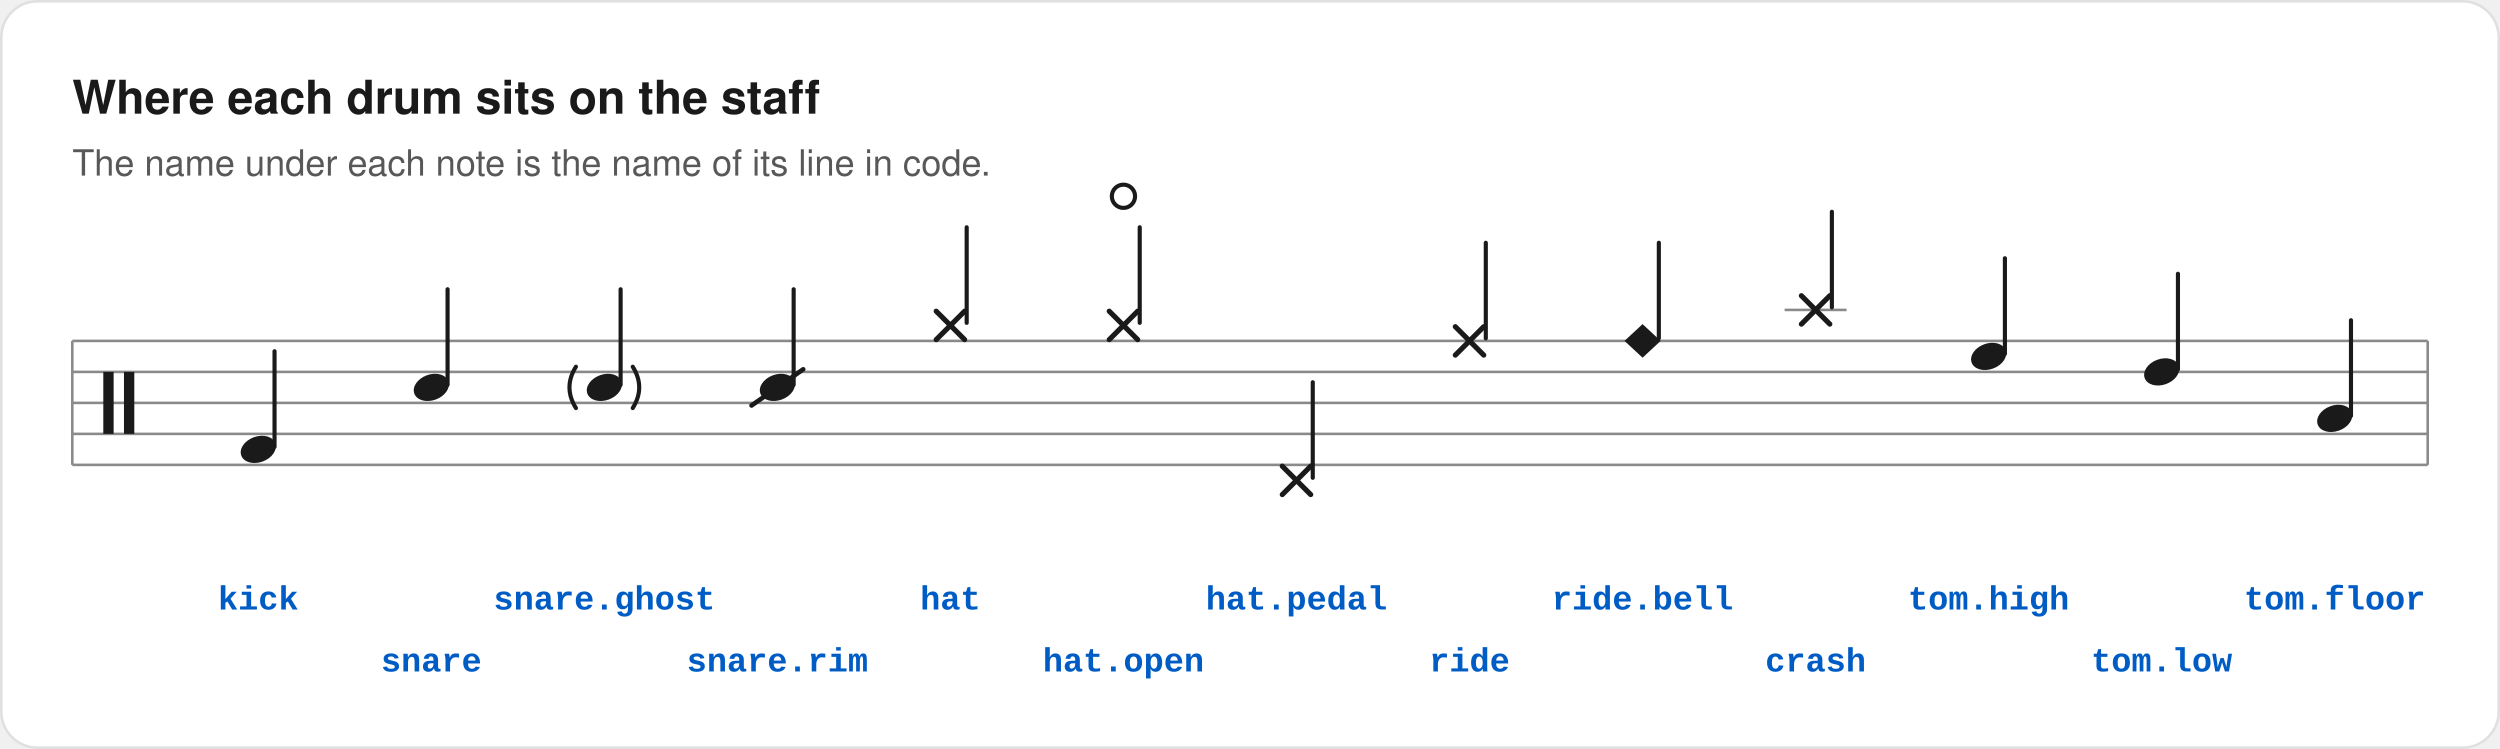
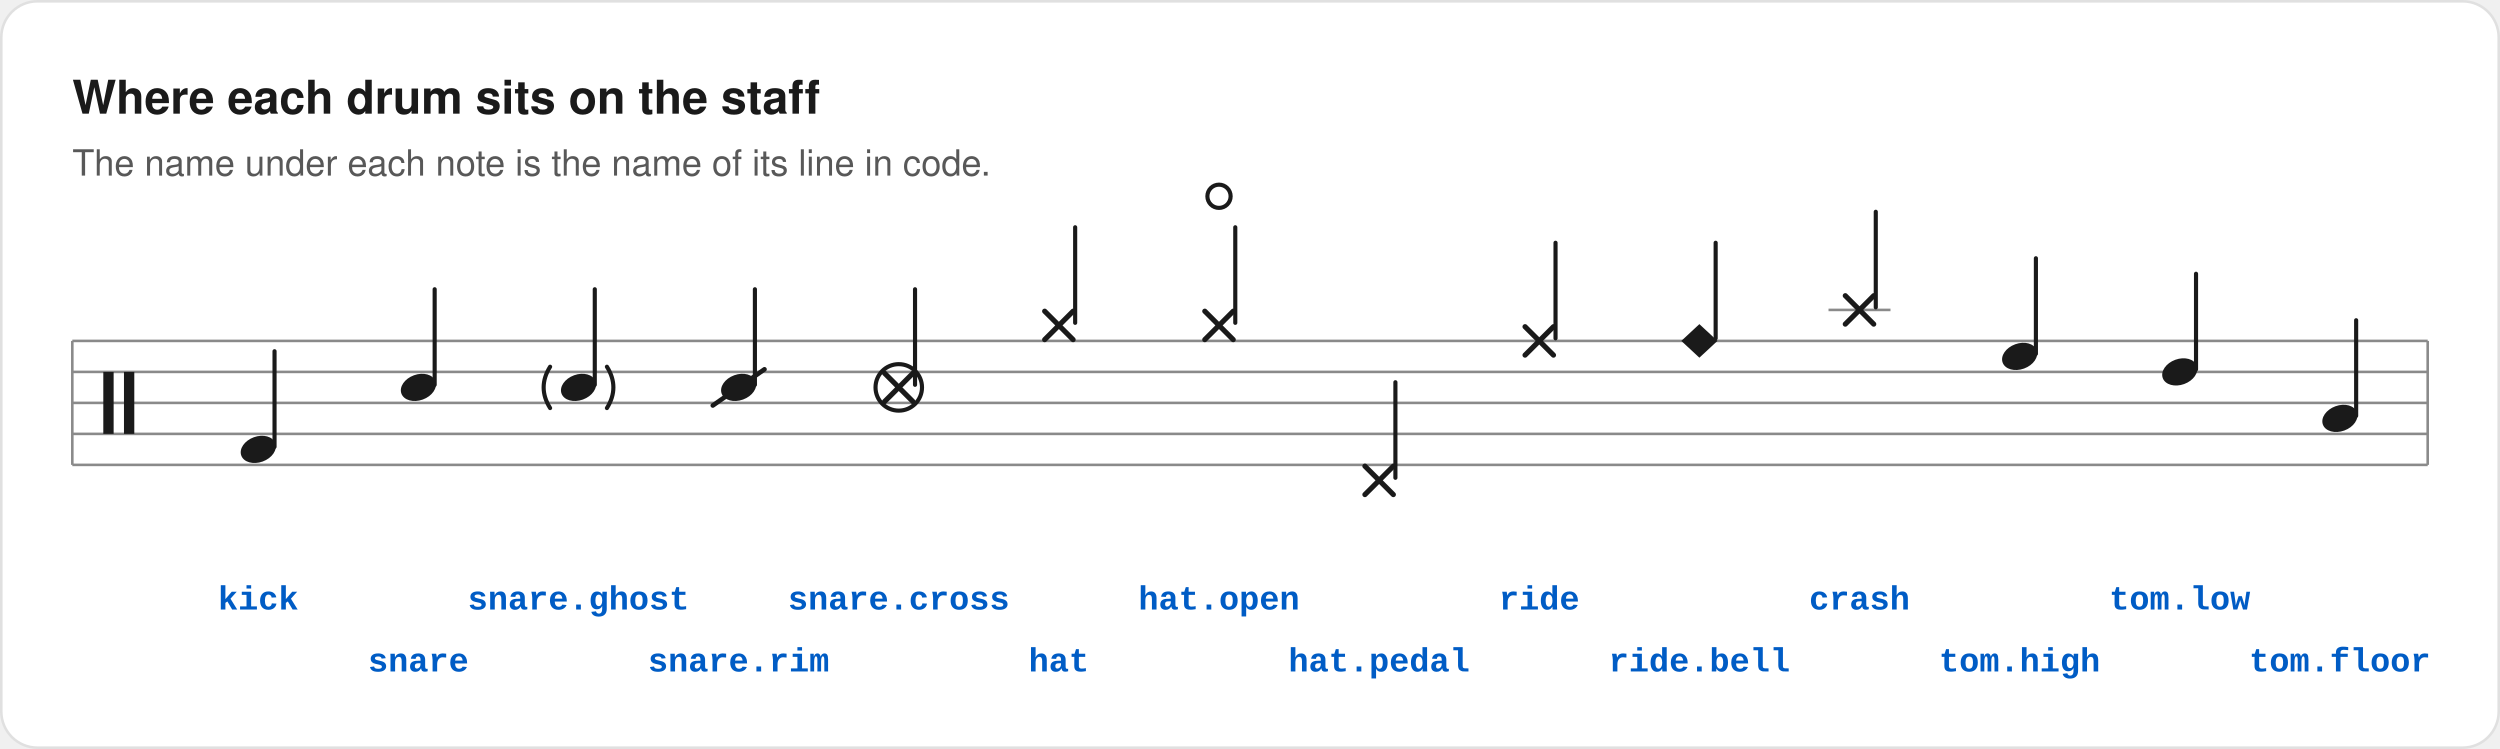
<svg xmlns="http://www.w3.org/2000/svg" width="968" height="290" viewBox="0 0 968 290" role="img">
  <style>
.card{fill:#ffffff;stroke:#e0e0e0}
.code{fill:#f5f5f5}
.m{font-family:ui-monospace,SFMono-Regular,Menlo,Consolas,'Liberation Mono',monospace;font-size:15px}
.s{font-family:-apple-system,BlinkMacSystemFont,'Segoe UI',Helvetica,Arial,sans-serif;font-size:14px;fill:#1a1a1a}
.h{font-family:-apple-system,BlinkMacSystemFont,'Segoe UI',Helvetica,Arial,sans-serif;font-size:18px;font-weight:700;fill:#1a1a1a}
.dim{fill:#585858} .mute{fill:#8a8a8a}
.kw{fill:#6f42c1;font-weight:600} .val{fill:#032f62} .inst{fill:#005cc5;font-weight:700}
.word{fill:#8a4cd4} .step{fill:#1f8a5b} .com{fill:#8a8a8a;font-style:italic} .p{fill:#999}
.root{fill:#1a1a1a;font-weight:600} .ext{fill:#d97706} .bar{fill:#c5c5c5}
.wire{stroke:#c9d4e3;stroke-width:1.5;fill:none} .dot{fill:#1a73e8}
.cell{fill:#ececec} .alt{fill:#e1e7f0} .hit{fill:#1a73e8} .soft{fill:#8ab4f8}
.rule{stroke:#1a1a1a;stroke-width:2} .grid{stroke:#d0d0d0;stroke-width:1}
.brace{stroke:#1a73e8;stroke-width:2;fill:none} .accent{fill:#1a73e8}
.ink{fill:#1a1a1a} .pen{stroke:#1a1a1a;fill:none;stroke-linecap:round} .staff{stroke:#8a8a8a;stroke-width:1}
@media (prefers-color-scheme: dark) {
.card{fill:#21252b;stroke:#353b46} .code{fill:#1b1e23}
.s,.h{fill:#e1e4e8} .dim{fill:#aab1bf} .mute{fill:#7c828c}
.kw{fill:#c792ea} .val{fill:#9ecbff} .inst{fill:#82aaff} .word{fill:#d39bff}
.step{fill:#80e7b3} .com{fill:#6b7280} .p{fill:#6b7280} .root{fill:#e1e4e8}
.ext{fill:#ffcb6b} .bar{fill:#4a5163} .wire{stroke:#3d4656} .dot{fill:#7eb6ff}
.cell{fill:#2c313a} .alt{fill:#343c4a} .hit{fill:#4f8fea} .soft{fill:#2f5f9e}
.rule{stroke:#e1e4e8} .ink{fill:#e1e4e8} .pen{stroke:#e1e4e8} .staff{stroke:#7c828c} .grid{stroke:#3d4656} .brace{stroke:#7eb6ff} .accent{fill:#7eb6ff}
}
</style>
  <rect class="card" x="0.5" y="0.5" width="967" height="289" rx="14" />
  <text class="h" x="28" y="44">Where each drum sits on the staff</text>
  <text class="s dim" x="28" y="68">The name under each note is the name of its line in code.</text>
  <path class="staff" d="M28 132 H940" />
  <path class="staff" d="M28 144 H940" />
  <path class="staff" d="M28 156 H940" />
  <path class="staff" d="M28 168 H940" />
  <path class="staff" d="M28 180 H940" />
  <rect class="ink" x="40" y="144" width="4" height="24" />
  <rect class="ink" x="48" y="144" width="4" height="24" />
  <path class="staff" d="M28 132 V180 M940 132 V180" />
  <ellipse class="ink" cx="100" cy="174.0" rx="7" ry="5" transform="rotate(-20 100 174.0)" />
  <path class="pen" stroke-width="1.6" d="M106.3 173.0 V136.0" />
  <text class="m inst" x="100" y="236" text-anchor="middle" style="font-size:13px">kick</text>
-   <ellipse class="ink" cx="167" cy="150.0" rx="7" ry="5" transform="rotate(-20 167 150.0)" />
-   <path class="pen" stroke-width="1.6" d="M173.3 149.0 V112.0" />
-   <text class="m inst" x="167" y="260" text-anchor="middle" style="font-size:13px">snare</text>
-   <ellipse class="ink" cx="234" cy="150.0" rx="7" ry="5" transform="rotate(-20 234 150.0)" />
-   <path class="pen" stroke-width="1.6" d="M240.3 149.0 V112.0" />
-   <path class="pen" stroke-width="1.6" d="M223 142.0 Q218 150.0 223 158.0" />
-   <path class="pen" stroke-width="1.6" d="M245 142.0 Q250 150.0 245 158.0" />
-   <text class="m inst" x="234" y="236" text-anchor="middle" style="font-size:13px">snare.ghost</text>
-   <ellipse class="ink" cx="301" cy="150.0" rx="7" ry="5" transform="rotate(-20 301 150.0)" />
-   <path class="pen" stroke-width="1.6" d="M307.3 149.0 V112.0" />
-   <path class="pen" stroke-width="1.8" d="M291 157.0 L311 143.0" />
-   <text class="m inst" x="301" y="260" text-anchor="middle" style="font-size:13px">snare.rim</text>
-   <path class="pen" stroke-width="2" d="M362.5 120.5 L373.5 131.5 M362.5 131.5 L373.5 120.5" />
-   <path class="pen" stroke-width="1.6" d="M374.3 125.0 V88.0" />
-   <text class="m inst" x="368" y="236" text-anchor="middle" style="font-size:13px">hat</text>
-   <path class="pen" stroke-width="2" d="M429.5 120.5 L440.5 131.5 M429.5 131.5 L440.5 120.5" />
-   <path class="pen" stroke-width="1.6" d="M441.3 125.0 V88.0" />
-   <circle class="pen" stroke-width="1.6" cx="435" cy="76.0" r="4.5" />
-   <text class="m inst" x="435" y="260" text-anchor="middle" style="font-size:13px">hat.open</text>
-   <path class="pen" stroke-width="2" d="M496.5 180.5 L507.5 191.5 M496.5 191.5 L507.5 180.5" />
-   <path class="pen" stroke-width="1.6" d="M508.3 185.0 V148.0" />
-   <text class="m inst" x="502" y="236" text-anchor="middle" style="font-size:13px">hat.pedal</text>
-   <path class="pen" stroke-width="2" d="M563.5 126.5 L574.5 137.5 M563.5 137.5 L574.5 126.5" />
-   <path class="pen" stroke-width="1.6" d="M575.3 131.0 V94.0" />
-   <text class="m inst" x="569" y="260" text-anchor="middle" style="font-size:13px">ride</text>
-   <path class="ink" d="M629 132.0 L636 125.5 L643 132.0 L636 138.5 Z" />
-   <path class="pen" stroke-width="1.6" d="M642.3 131.0 V94.0" />
-   <text class="m inst" x="636" y="236" text-anchor="middle" style="font-size:13px">ride.bell</text>
-   <path class="staff" d="M691 120.0 H715" />
-   <path class="pen" stroke-width="2" d="M697.5 114.5 L708.5 125.5 M697.5 125.5 L708.5 114.5" />
-   <path class="pen" stroke-width="1.6" d="M709.3 119.0 V82.0" />
-   <text class="m inst" x="703" y="260" text-anchor="middle" style="font-size:13px">crash</text>
-   <ellipse class="ink" cx="770" cy="138.0" rx="7" ry="5" transform="rotate(-20 770 138.0)" />
-   <path class="pen" stroke-width="1.6" d="M776.3 137.0 V100.0" />
-   <text class="m inst" x="770" y="236" text-anchor="middle" style="font-size:13px">tom.high</text>
-   <ellipse class="ink" cx="837" cy="144.0" rx="7" ry="5" transform="rotate(-20 837 144.0)" />
-   <path class="pen" stroke-width="1.6" d="M843.3 143.0 V106.0" />
-   <text class="m inst" x="837" y="260" text-anchor="middle" style="font-size:13px">tom.low</text>
-   <ellipse class="ink" cx="904" cy="162.0" rx="7" ry="5" transform="rotate(-20 904 162.0)" />
-   <path class="pen" stroke-width="1.6" d="M910.3 161.0 V124.0" />
-   <text class="m inst" x="904" y="236" text-anchor="middle" style="font-size:13px">tom.floor</text>
+   <ellipse class="ink" cx="162" cy="150.0" rx="7" ry="5" transform="rotate(-20 162 150.0)" />
+   <path class="pen" stroke-width="1.6" d="M168.3 149.0 V112.0" />
+   <text class="m inst" x="162" y="260" text-anchor="middle" style="font-size:13px">snare</text>
+   <ellipse class="ink" cx="224" cy="150.0" rx="7" ry="5" transform="rotate(-20 224 150.0)" />
+   <path class="pen" stroke-width="1.6" d="M230.3 149.0 V112.0" />
+   <path class="pen" stroke-width="1.6" d="M213 142.0 Q208 150.0 213 158.0" />
+   <path class="pen" stroke-width="1.6" d="M235 142.0 Q240 150.0 235 158.0" />
+   <text class="m inst" x="224" y="236" text-anchor="middle" style="font-size:13px">snare.ghost</text>
+   <ellipse class="ink" cx="286" cy="150.0" rx="7" ry="5" transform="rotate(-20 286 150.0)" />
+   <path class="pen" stroke-width="1.6" d="M292.3 149.0 V112.0" />
+   <path class="pen" stroke-width="1.8" d="M276 157.0 L296 143.0" />
+   <text class="m inst" x="286" y="260" text-anchor="middle" style="font-size:13px">snare.rim</text>
+   <path class="pen" stroke-width="2" d="M342.5 144.5 L353.5 155.5 M342.5 155.5 L353.5 144.5" />
+   <path class="pen" stroke-width="1.6" d="M354.3 149.0 V112.0" />
+   <circle class="pen" stroke-width="1.6" cx="348" cy="150.0" r="9" />
+   <text class="m inst" x="348" y="236" text-anchor="middle" style="font-size:13px">snare.cross</text>
+   <path class="pen" stroke-width="2" d="M404.5 120.5 L415.5 131.5 M404.5 131.5 L415.5 120.5" />
+   <path class="pen" stroke-width="1.6" d="M416.3 125.0 V88.0" />
+   <text class="m inst" x="410" y="260" text-anchor="middle" style="font-size:13px">hat</text>
+   <path class="pen" stroke-width="2" d="M466.5 120.5 L477.5 131.5 M466.5 131.5 L477.5 120.5" />
+   <path class="pen" stroke-width="1.6" d="M478.3 125.0 V88.0" />
+   <circle class="pen" stroke-width="1.6" cx="472" cy="76.0" r="4.5" />
+   <text class="m inst" x="472" y="236" text-anchor="middle" style="font-size:13px">hat.open</text>
+   <path class="pen" stroke-width="2" d="M528.5 180.5 L539.5 191.5 M528.5 191.5 L539.5 180.5" />
+   <path class="pen" stroke-width="1.6" d="M540.3 185.0 V148.0" />
+   <text class="m inst" x="534" y="260" text-anchor="middle" style="font-size:13px">hat.pedal</text>
+   <path class="pen" stroke-width="2" d="M590.5 126.5 L601.5 137.5 M590.5 137.5 L601.5 126.5" />
+   <path class="pen" stroke-width="1.6" d="M602.3 131.0 V94.0" />
+   <text class="m inst" x="596" y="236" text-anchor="middle" style="font-size:13px">ride</text>
+   <path class="ink" d="M651 132.0 L658 125.5 L665 132.0 L658 138.5 Z" />
+   <path class="pen" stroke-width="1.6" d="M664.3 131.0 V94.0" />
+   <text class="m inst" x="658" y="260" text-anchor="middle" style="font-size:13px">ride.bell</text>
+   <path class="staff" d="M708 120.0 H732" />
+   <path class="pen" stroke-width="2" d="M714.5 114.5 L725.5 125.5 M714.5 125.5 L725.5 114.5" />
+   <path class="pen" stroke-width="1.6" d="M726.3 119.0 V82.0" />
+   <text class="m inst" x="720" y="236" text-anchor="middle" style="font-size:13px">crash</text>
+   <ellipse class="ink" cx="782" cy="138.0" rx="7" ry="5" transform="rotate(-20 782 138.0)" />
+   <path class="pen" stroke-width="1.6" d="M788.3 137.0 V100.0" />
+   <text class="m inst" x="782" y="260" text-anchor="middle" style="font-size:13px">tom.high</text>
+   <ellipse class="ink" cx="844" cy="144.0" rx="7" ry="5" transform="rotate(-20 844 144.0)" />
+   <path class="pen" stroke-width="1.6" d="M850.3 143.0 V106.0" />
+   <text class="m inst" x="844" y="236" text-anchor="middle" style="font-size:13px">tom.low</text>
+   <ellipse class="ink" cx="906" cy="162.0" rx="7" ry="5" transform="rotate(-20 906 162.0)" />
+   <path class="pen" stroke-width="1.6" d="M912.3 161.0 V124.0" />
+   <text class="m inst" x="906" y="260" text-anchor="middle" style="font-size:13px">tom.floor</text>
</svg>
